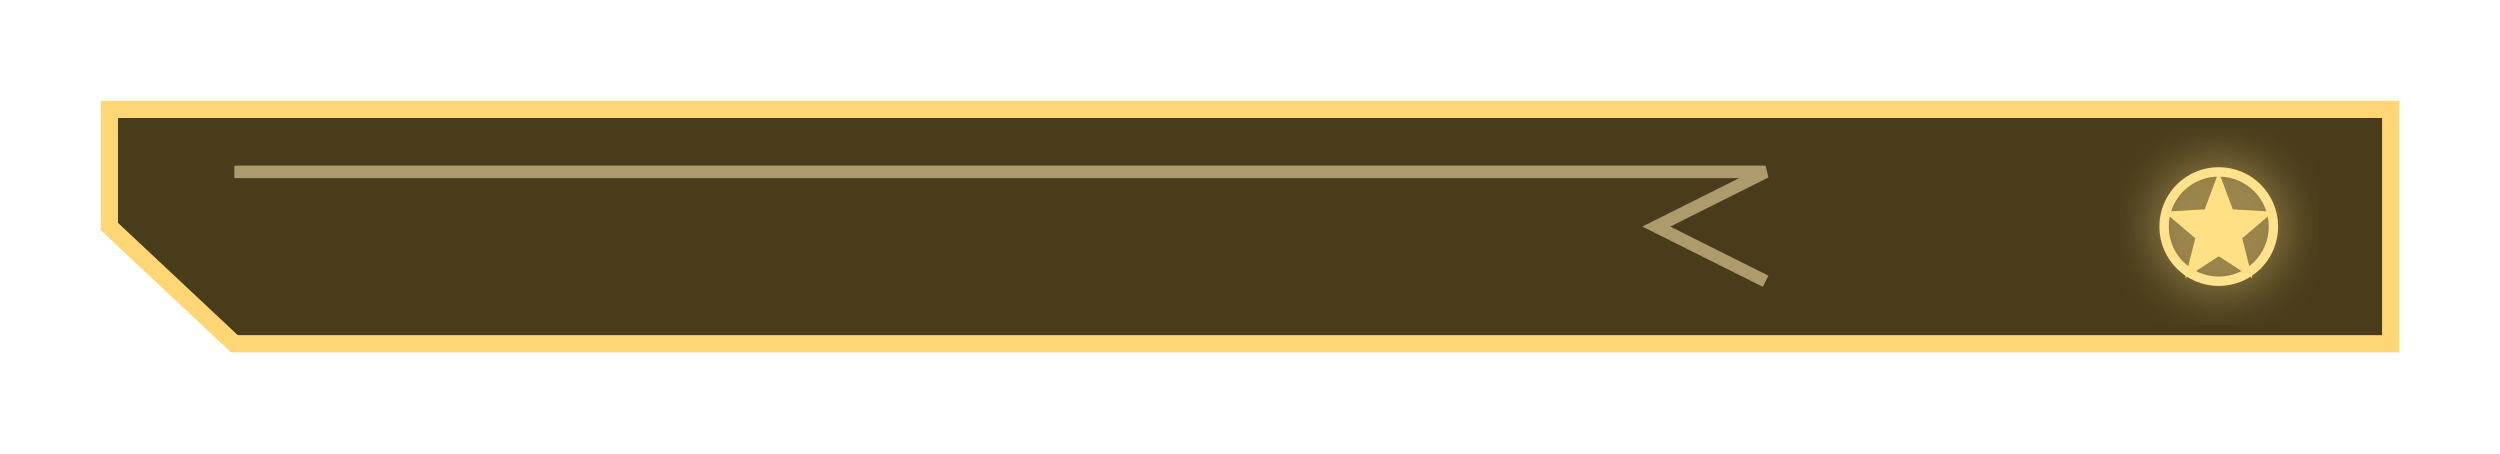
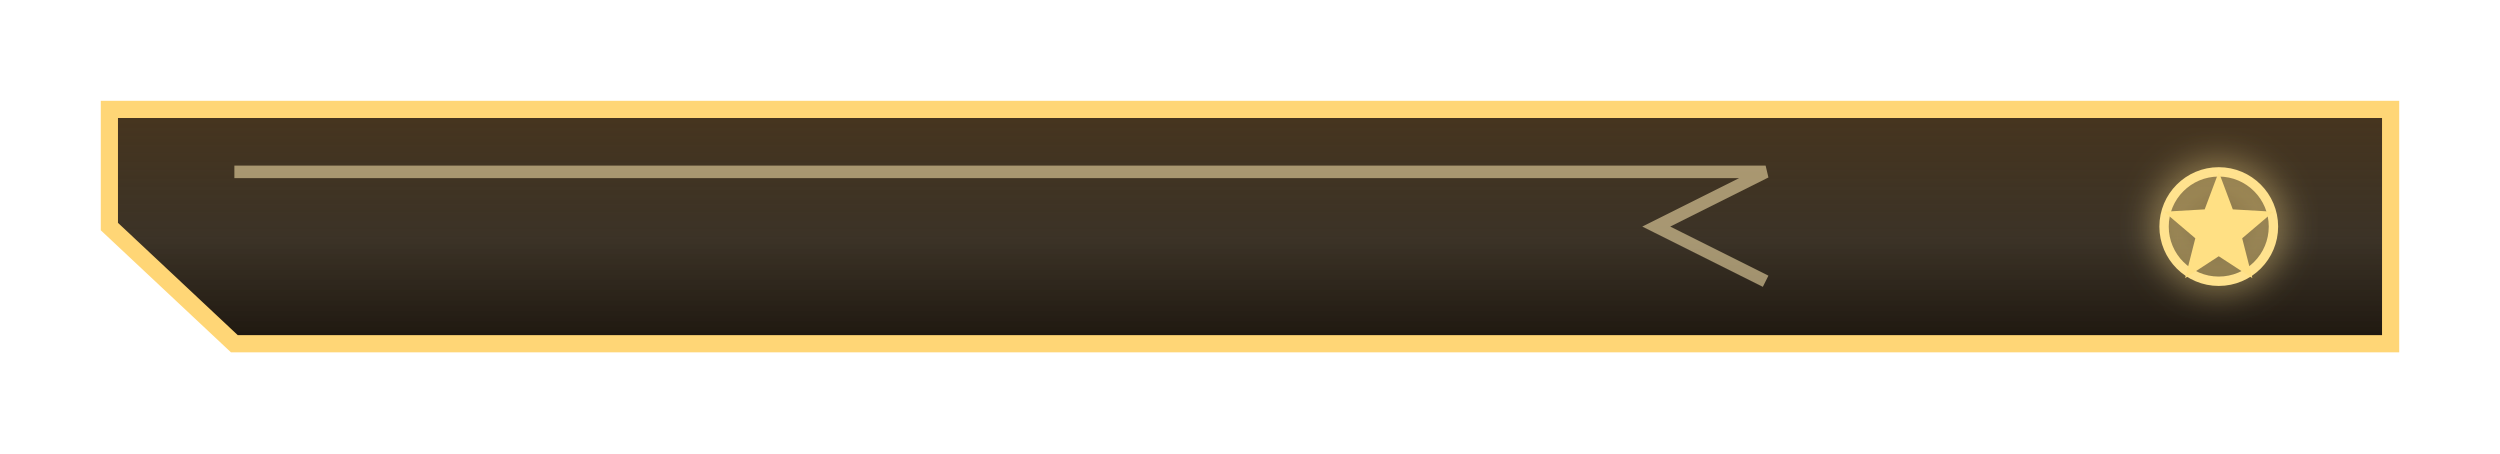
<svg xmlns="http://www.w3.org/2000/svg" width="320" height="58" viewBox="0 0 320 58" fill="none">
  <defs>
-     <linearGradient id="strokeGrad" x1="0" y1="0" x2="1" y2="1">
-       <stop offset="0%" stop-color="#b8f7ff" />
-       <stop offset="28%" stop-color="#6dd7ff" />
-       <stop offset="68%" stop-color="#2a7fd0" />
-       <stop offset="100%" stop-color="#d7ffff" />
+     <linearGradient id="panelStroke" x1="0" y1="0" x2="1" y2="1">
+       <stop offset="0%" stop-color="#bff8ff" />
+       <stop offset="28%" stop-color="#67d5ff" />
+       <stop offset="68%" stop-color="#2c79cf" />
+       <stop offset="100%" stop-color="#dbffff" />
    </linearGradient>
-     <linearGradient id="fillGrad" x1="0" y1="0" x2="0" y2="1">
-       <stop offset="0%" stop-color="#10253f" stop-opacity="0.94" />
-       <stop offset="55%" stop-color="#0a1730" stop-opacity="0.9" />
+     <linearGradient id="panelFill" x1="0" y1="0" x2="0" y2="1">
+       <stop offset="0%" stop-color="#10233c" stop-opacity="0.94" />
+       <stop offset="55%" stop-color="#0a1730" stop-opacity="0.88" />
      <stop offset="100%" stop-color="#06111f" stop-opacity="0.96" />
    </linearGradient>
-     <linearGradient id="innerGrad" x1="0" y1="0" x2="1" y2="0">
-       <stop offset="0%" stop-color="#dbffff" stop-opacity="0.42" />
-       <stop offset="100%" stop-color="#5fc7ff" stop-opacity="0.08" />
+     <linearGradient id="warmFill" x1="0" y1="0" x2="0" y2="1">
+       <stop offset="0%" stop-color="#3b2810" stop-opacity="0.94" />
+       <stop offset="55%" stop-color="#211709" stop-opacity="0.88" />
+       <stop offset="100%" stop-color="#140d05" stop-opacity="0.96" />
+     </linearGradient>
+     <linearGradient id="redFill" x1="0" y1="0" x2="0" y2="1">
+       <stop offset="0%" stop-color="#3a121b" stop-opacity="0.96" />
+       <stop offset="55%" stop-color="#240b11" stop-opacity="0.9" />
+       <stop offset="100%" stop-color="#15070b" stop-opacity="0.98" />
+     </linearGradient>
+     <linearGradient id="greenFill" x1="0" y1="0" x2="0" y2="1">
+       <stop offset="0%" stop-color="#103428" stop-opacity="0.96" />
+       <stop offset="55%" stop-color="#0c221a" stop-opacity="0.9" />
+       <stop offset="100%" stop-color="#08150f" stop-opacity="0.98" />
+     </linearGradient>
+     <linearGradient id="innerGlow" x1="0" y1="0" x2="1" y2="1">
+       <stop offset="0%" stop-color="#dfffff" stop-opacity="0.40" />
+       <stop offset="100%" stop-color="#5bc5ff" stop-opacity="0.06" />
    </linearGradient>
    <radialGradient id="glowCore" cx="50%" cy="50%" r="50%">
-       <stop offset="0%" stop-color="#bfffff" stop-opacity="0.38" />
-       <stop offset="55%" stop-color="#59c9ff" stop-opacity="0.12" />
-       <stop offset="100%" stop-color="#10375f" stop-opacity="0" />
+       <stop offset="0%" stop-color="#d8ffff" stop-opacity="0.38" />
+       <stop offset="55%" stop-color="#59c8ff" stop-opacity="0.12" />
+       <stop offset="100%" stop-color="#10365f" stop-opacity="0" />
+     </radialGradient>
+     <radialGradient id="warnGlow" cx="50%" cy="50%" r="50%">
+       <stop offset="0%" stop-color="#ffe9ad" stop-opacity="0.30" />
+       <stop offset="100%" stop-color="#ffb953" stop-opacity="0" />
+     </radialGradient>
+     <radialGradient id="dangerGlow" cx="50%" cy="50%" r="50%">
+       <stop offset="0%" stop-color="#ffb7cb" stop-opacity="0.30" />
+       <stop offset="100%" stop-color="#ff709a" stop-opacity="0" />
    </radialGradient>
    <filter id="softGlow" x="-40%" y="-40%" width="180%" height="180%">
-       <feGaussianBlur stdDeviation="7" result="b" />
+       <feGaussianBlur stdDeviation="7" result="blur" />
      <feMerge>
-         <feMergeNode in="b" />
+         <feMergeNode in="blur" />
        <feMergeNode in="SourceGraphic" />
      </feMerge>
    </filter>
-     <filter id="hardGlow" x="-40%" y="-40%" width="180%" height="180%">
-       <feGaussianBlur stdDeviation="3" result="b" />
+     <filter id="tinyGlow" x="-40%" y="-40%" width="180%" height="180%">
+       <feGaussianBlur stdDeviation="2.3" result="blur" />
      <feMerge>
-         <feMergeNode in="b" />
+         <feMergeNode in="blur" />
        <feMergeNode in="SourceGraphic" />
      </feMerge>
    </filter>
-     <pattern id="scan" width="8" height="8" patternUnits="userSpaceOnUse">
-       <rect width="8" height="8" fill="transparent" />
-       <rect width="8" height="1" fill="#d2ffff" opacity="0.06" />
+     <pattern id="scanlines" width="6" height="6" patternUnits="userSpaceOnUse">
+       <rect width="6" height="6" fill="transparent" />
+       <rect width="6" height="1" fill="#cbffff" opacity="0.06" />
    </pattern>
  </defs>
-   <path d="M14 14H306V44H30l-16-15Z" fill="rgba(58,44,8,0.92)" stroke="#ffd676" stroke-width="2.2" />
+   <path d="M14 14H306V44H30l-16-15Z" fill="url(#warmFill)" stroke="#ffd676" stroke-width="2.2" />
  <path d="M30 22H226l-14 7 14 7" stroke="#ffe9b0" stroke-opacity="0.55" stroke-width="1.6" />
-   <circle cx="284" cy="29" r="7" fill="#ffe084" fill-opacity="0.22" stroke="#ffe28e" stroke-width="1.2" filter="url(#hardGlow)" />
+   <circle cx="284" cy="29" r="7" fill="#ffe084" fill-opacity="0.22" stroke="#ffe28e" stroke-width="1.2" filter="url(#tinyGlow)" />
  <path d="M284 22l1.8 4.8 5.2.3-4 3.4 1.3 5.1-4.3-2.8-4.3 2.8 1.3-5.1-4-3.4 5.2-.3L284 22Z" fill="#ffe084" />
</svg>
